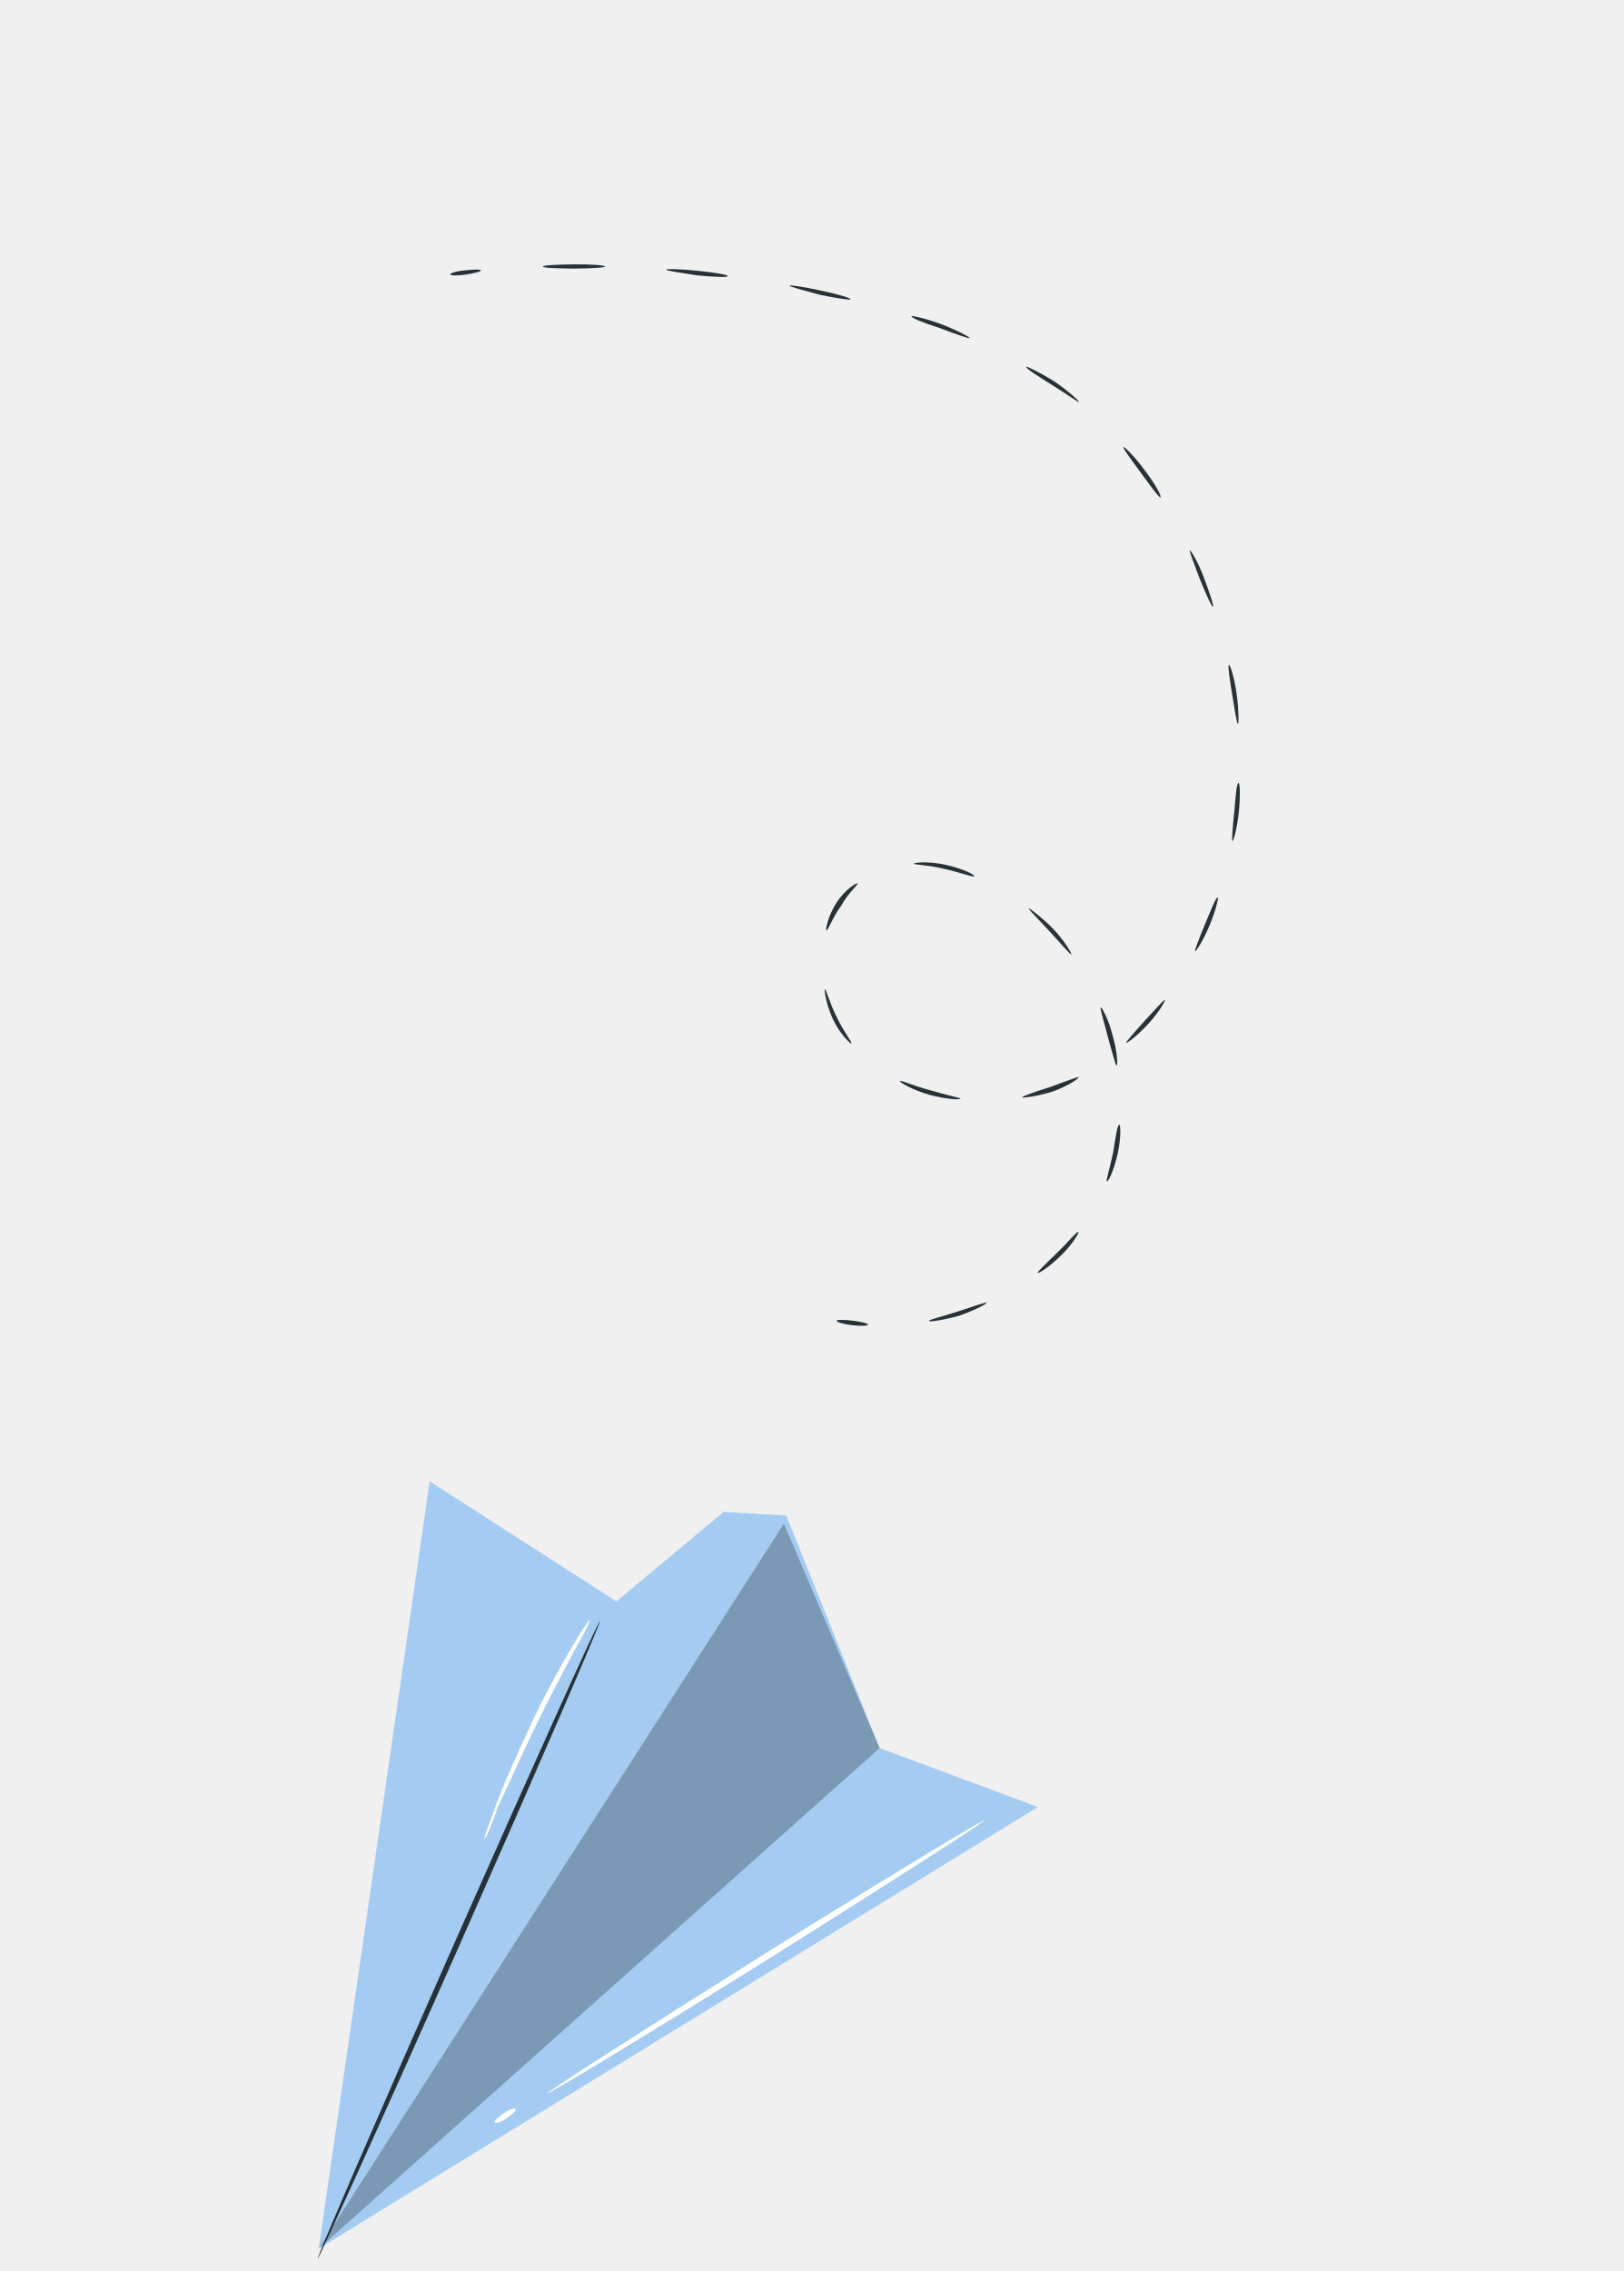
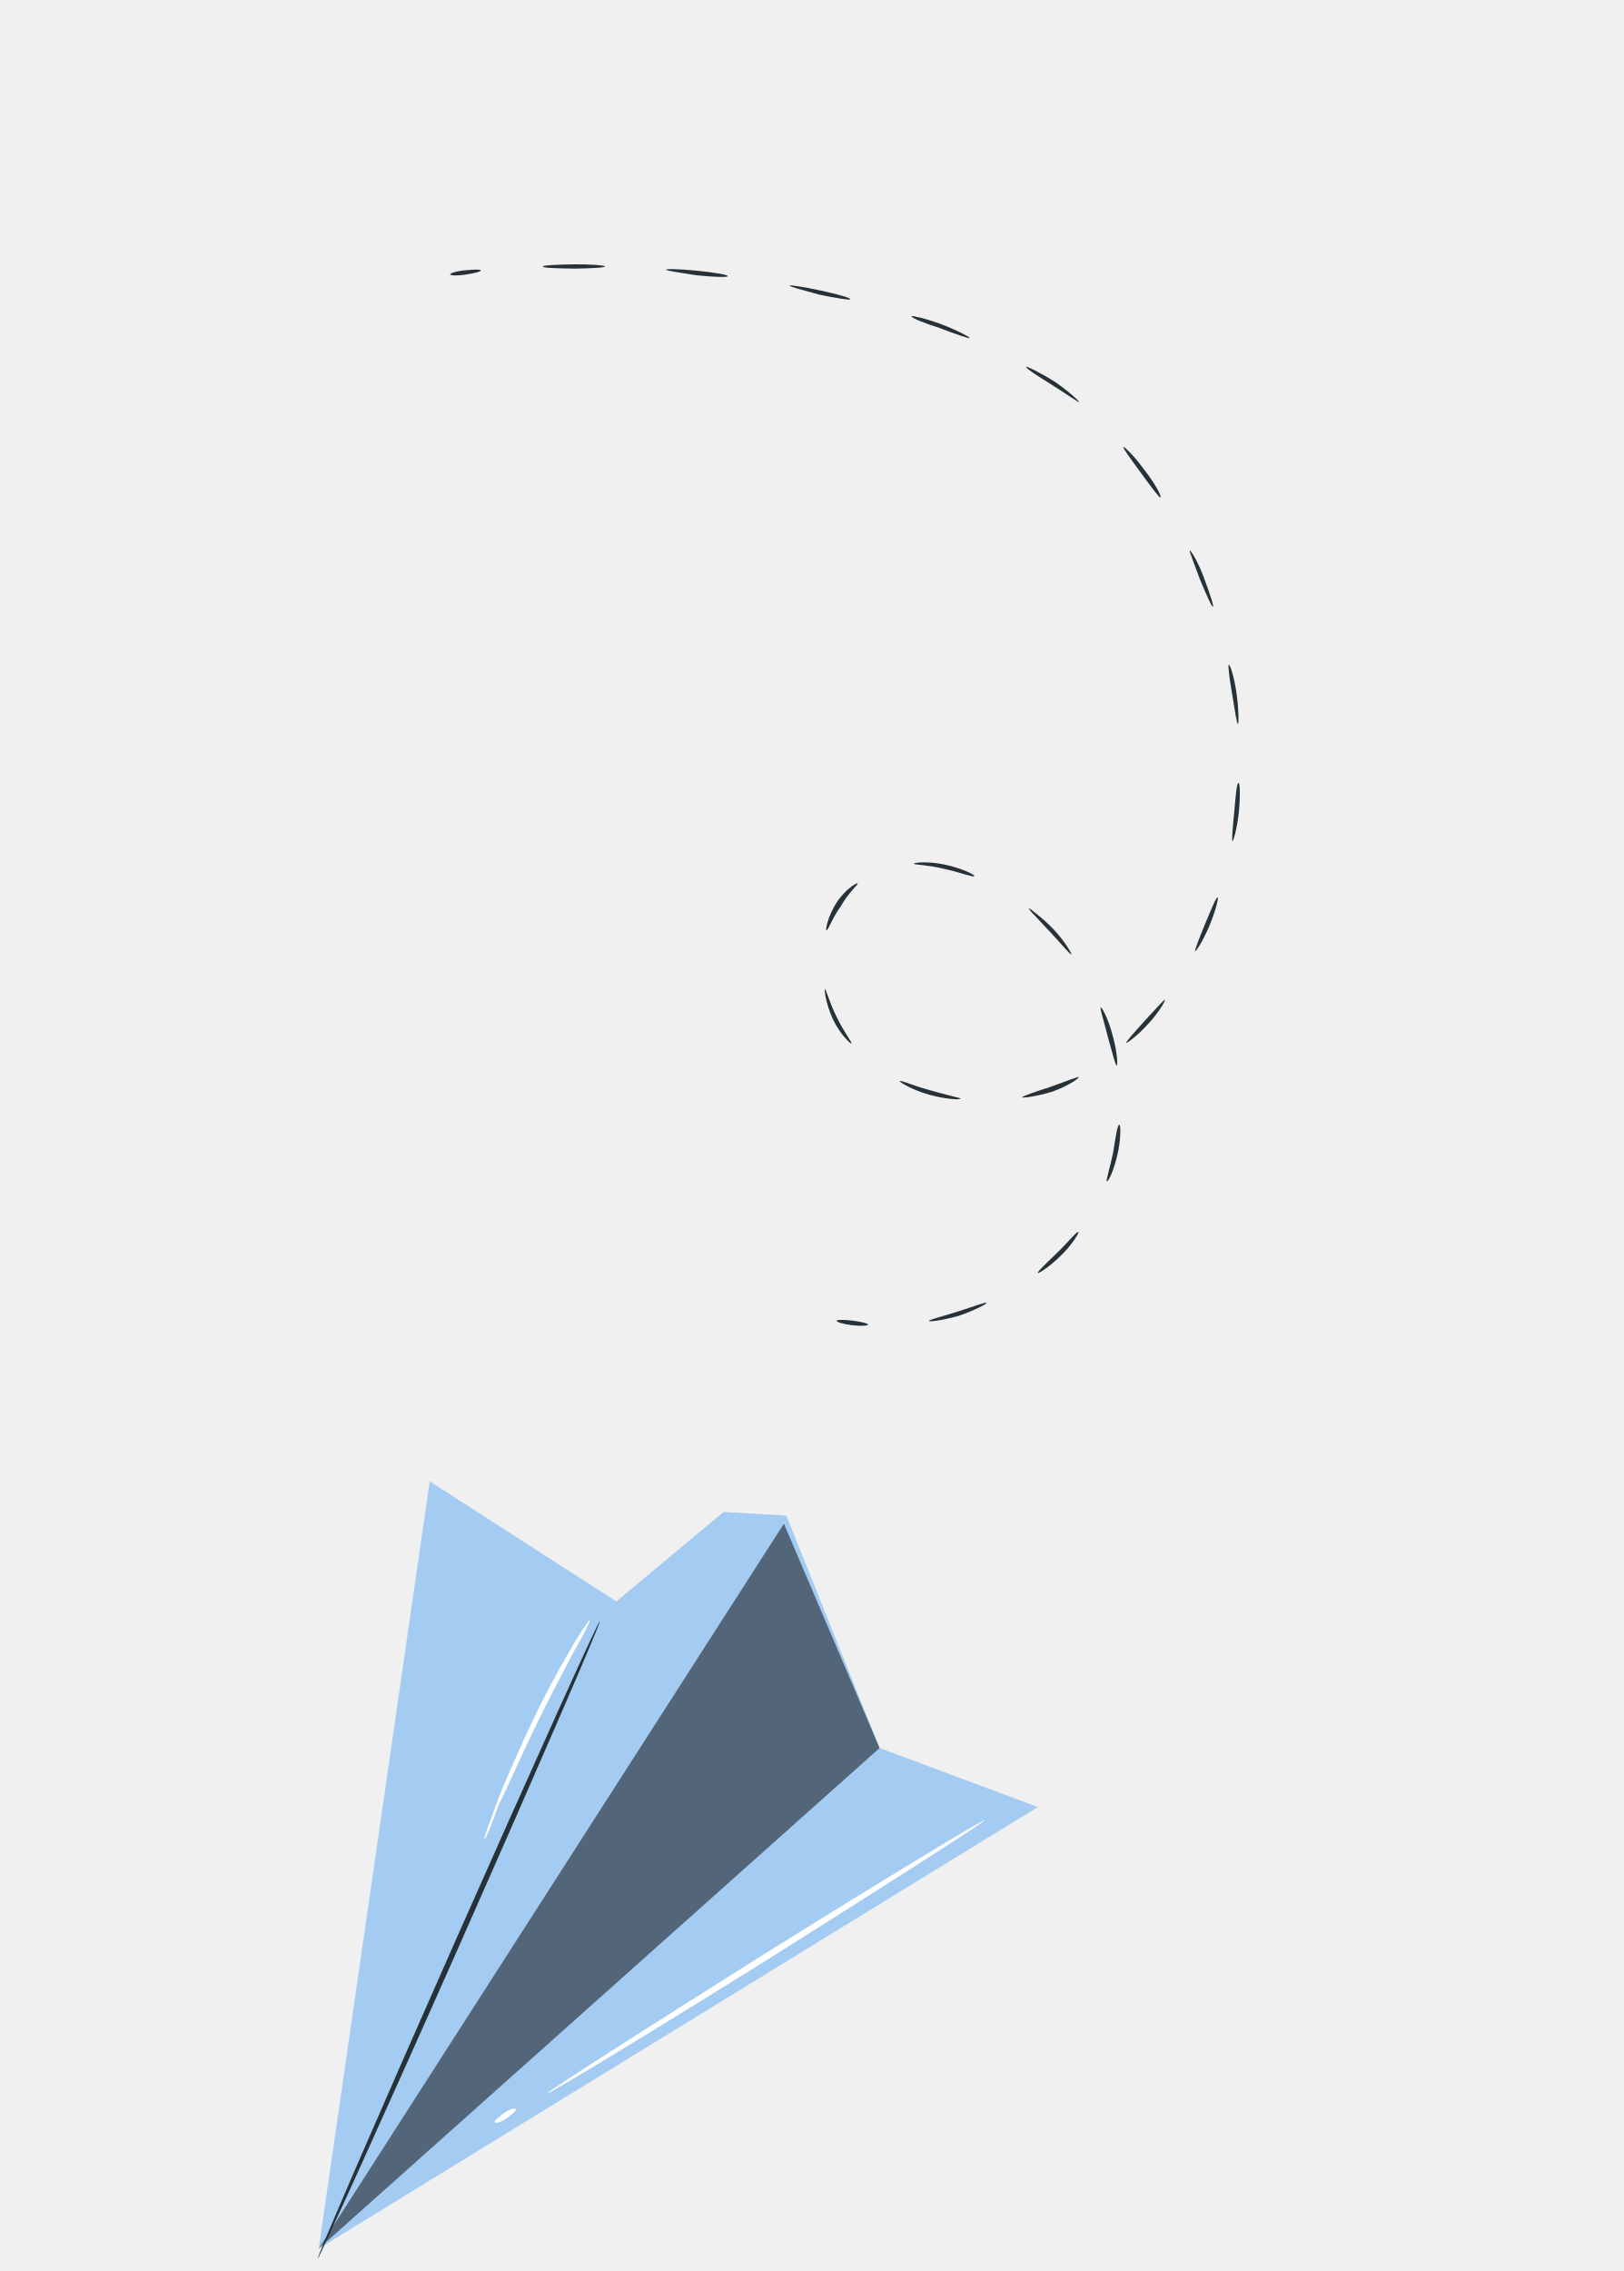
<svg xmlns="http://www.w3.org/2000/svg" width="193" height="270" viewBox="0 0 193 270" fill="none">
-   <path d="M123.406 214.837L37.901 267.336L51.096 176.118L73.291 190.398L86.039 179.756L93.495 180.189L104.589 207.824L123.406 214.837Z" fill="#59A6F5" fill-opacity="0.5" />
-   <g opacity="0.5">
-     <path opacity="0.5" d="M93.212 181.149L37.901 267.336L104.589 207.824L93.212 181.149Z" fill="black" />
-   </g>
-   <path d="M37.78 268.54C37.635 268.426 44.995 251.418 54.268 230.48C63.541 209.542 71.178 192.633 71.324 192.748C71.47 192.863 64.109 209.871 54.836 230.809C45.563 251.747 37.911 268.525 37.78 268.54Z" fill="#263238" />
-   <path d="M65.057 248.895C64.911 248.78 76.581 241.307 90.85 232.335C105.249 223.347 116.966 216.265 117.112 216.38C117.257 216.495 105.587 223.968 91.319 232.94C76.92 241.928 65.203 249.01 65.057 248.895Z" fill="white" />
-   <path d="M58.849 252.279C58.703 252.164 59.308 251.695 59.913 251.227C60.649 250.742 61.285 250.534 61.316 250.795C61.462 250.91 60.857 251.379 60.252 251.847C59.516 252.332 58.88 252.54 58.849 252.279Z" fill="white" />
-   <path d="M57.61 218.578C57.48 218.594 58.091 217.067 58.984 214.58C59.878 212.094 61.346 208.878 63.028 205.24C64.71 201.601 66.454 198.485 67.77 196.212C69.086 193.94 69.989 192.642 70.12 192.627C70.25 192.611 69.508 194.154 68.192 196.427C67.007 198.683 65.278 201.93 63.581 205.438C61.883 208.946 60.431 212.292 59.261 214.679C58.367 217.166 57.756 218.693 57.61 218.578Z" fill="white" />
-   <path d="M103.22 157.476C103.267 157.616 102.356 157.68 101.303 157.551C100.251 157.422 99.391 157.171 99.488 156.996C99.537 156.909 100.304 156.879 101.356 157.008C102.409 157.137 103.174 157.335 103.22 157.476Z" fill="#263238" />
-   <path d="M117.281 154.901C117.327 155.042 115.931 155.752 114.057 156.423C112.135 156.954 110.504 157.189 110.458 157.049C110.411 156.908 111.996 156.533 113.822 155.948C115.792 155.33 117.234 154.761 117.281 154.901Z" fill="#263238" />
-   <path d="M128.235 146.471C128.33 146.524 127.55 147.921 126.197 149.227C124.794 150.62 123.445 151.47 123.398 151.33C123.352 151.189 124.415 150.18 125.769 148.874C127.123 147.568 128.044 146.365 128.235 146.471Z" fill="#263238" />
-   <path d="M133.099 133.725C133.243 133.691 133.323 135.339 132.874 137.264C132.424 139.189 131.788 140.552 131.598 140.446C131.502 140.393 131.948 138.923 132.348 137.086C132.654 135.195 132.859 133.706 133.099 133.725Z" fill="#263238" />
-   <path d="M130.884 119.778C131.028 119.743 131.828 121.221 132.29 123.082C132.846 124.996 132.926 126.644 132.782 126.678C132.638 126.712 132.27 125.132 131.713 123.218C131.252 121.357 130.74 119.812 130.884 119.778Z" fill="#263238" />
-   <path d="M122.325 108.015C122.373 107.928 122.706 108.228 123.229 108.634C123.752 109.041 124.512 109.694 125.224 110.435C126.647 111.916 127.447 113.393 127.399 113.481C127.255 113.515 126.213 112.246 124.885 110.818C124.173 110.077 123.557 109.39 123.083 108.896C122.513 108.349 122.325 108.015 122.325 108.015Z" fill="#263238" />
-   <path d="M108.674 102.687C108.628 102.547 110.354 102.365 112.362 102.799C114.37 103.232 115.944 103.996 115.846 104.17C115.749 104.345 114.222 103.722 112.214 103.288C110.35 102.821 108.721 102.828 108.674 102.687Z" fill="#263238" />
-   <path d="M98.252 110.613C98.156 110.559 98.411 108.984 99.432 107.378C100.502 105.684 101.947 104.887 101.993 105.028C102.04 105.168 100.881 106.125 99.955 107.784C98.936 109.162 98.491 110.632 98.252 110.613Z" fill="#263238" />
-   <path d="M101.238 124.075C101.189 124.162 99.859 122.962 99.014 121.116C98.169 119.27 97.994 117.569 98.089 117.622C98.233 117.588 98.602 119.168 99.495 120.926C100.293 122.631 101.335 123.9 101.238 124.075Z" fill="#263238" />
-   <path d="M114.206 130.625C114.252 130.765 112.528 130.719 110.474 130.145C108.419 129.571 106.943 128.633 106.992 128.546C107.089 128.371 108.567 129.082 110.527 129.602C112.676 130.23 114.254 130.538 114.206 130.625Z" fill="#263238" />
-   <path d="M128.266 128.051C128.313 128.191 127.059 129.095 125.184 129.766C123.214 130.385 121.632 130.532 121.537 130.479C121.49 130.339 123.028 129.823 124.854 129.238C126.729 128.567 128.171 127.998 128.266 128.051Z" fill="#263238" />
-   <path d="M138.509 118.88C138.605 118.933 137.825 120.33 136.566 121.689C135.259 123.136 134.005 124.039 133.91 123.986C133.815 123.933 134.832 122.782 136.139 121.336C137.397 119.977 138.414 118.827 138.509 118.88Z" fill="#263238" />
-   <path d="M144.805 106.704C144.9 106.757 144.55 108.28 143.815 110.045C143.079 111.811 142.204 113.155 142.109 113.102C142.014 113.048 142.554 111.632 143.289 109.867C144.025 108.101 144.614 106.598 144.805 106.704Z" fill="#263238" />
-   <path d="M147.281 93.084C147.425 93.05 147.505 94.698 147.295 96.642C147.085 98.586 146.64 100.056 146.545 100.002C146.45 99.949 146.56 98.408 146.77 96.463C146.931 94.607 147.042 93.065 147.281 93.084Z" fill="#263238" />
-   <path d="M146.121 79.038C146.265 79.004 146.777 80.55 147.046 82.532C147.315 84.514 147.299 86.109 147.204 86.056C147.06 86.09 146.836 84.476 146.519 82.581C146.201 80.686 145.977 79.072 146.121 79.038Z" fill="#263238" />
-   <path d="M141.46 65.442C141.604 65.408 142.453 66.798 143.153 68.678C143.854 70.558 144.366 72.104 144.222 72.138C144.078 72.172 143.422 70.66 142.673 68.868C141.972 66.988 141.411 65.53 141.46 65.442Z" fill="#263238" />
-   <path d="M133.576 53.141C133.72 53.107 134.86 54.201 136.137 55.944C137.367 57.547 138.167 59.024 137.974 59.146C137.83 59.18 136.837 57.824 135.702 56.274C134.425 54.531 133.432 53.175 133.576 53.141Z" fill="#263238" />
-   <path d="M122.026 43.603C122.075 43.515 123.648 44.279 125.41 45.377C127.124 46.562 128.358 47.709 128.31 47.797C128.261 47.884 126.834 46.858 125.167 45.814C123.405 44.716 121.929 43.777 122.026 43.603Z" fill="#263238" />
-   <path d="M108.382 37.591C108.431 37.504 110.104 37.865 111.966 38.561C113.923 39.309 115.352 40.107 115.304 40.195C115.255 40.282 113.679 39.746 111.722 38.997C109.812 38.389 108.285 37.766 108.382 37.591Z" fill="#263238" />
-   <path d="M93.901 33.976C93.855 33.836 95.577 34.109 97.585 34.543C99.593 34.976 101.217 35.425 101.12 35.6C101.071 35.687 99.444 35.466 97.436 35.033C95.477 34.512 93.853 34.063 93.901 33.976Z" fill="#263238" />
-   <path d="M79.212 32.077C79.166 31.936 80.89 31.982 82.9 32.188C84.91 32.394 86.632 32.667 86.535 32.842C86.581 32.983 84.857 32.937 82.847 32.731C80.886 32.438 79.164 32.164 79.212 32.077Z" fill="#263238" />
-   <path d="M64.557 31.685C64.511 31.544 66.188 31.45 68.2 31.428C70.213 31.405 71.888 31.539 71.935 31.679C71.981 31.82 70.304 31.914 68.291 31.936C66.184 31.905 64.46 31.859 64.557 31.685Z" fill="#263238" />
-   <path d="M53.53 32.631C53.483 32.49 54.252 32.232 55.307 32.134C56.362 32.036 57.129 32.005 57.175 32.146C57.222 32.286 56.358 32.491 55.398 32.643C54.439 32.794 53.577 32.771 53.53 32.631Z" fill="#263238" />
+   <path d="M123.406 214.837l-85.505 52.499 13.195-91.218 22.196 14.28 12.747-10.642 7.456.433 11.094 27.635 18.817 7.013z" fill="#59A6F5" fill-opacity=".5" />
+   <path opacity=".5" d="M93.212 181.149l-55.31 86.187 66.687-59.512-11.377-26.675z" fill="#000" />
+   <path d="M37.78 268.54c-.145-.114 7.215-17.122 16.488-38.06 9.273-20.938 16.91-37.847 17.056-37.732.146.115-7.215 17.123-16.488 38.061S37.911 268.525 37.78 268.54z" fill="#263238" />
+   <path d="M65.057 248.895c-.146-.115 11.524-7.588 25.793-16.56 14.399-8.988 26.116-16.07 26.262-15.955.145.115-11.525 7.588-25.793 16.56-14.4 8.988-26.116 16.07-26.262 15.955zM58.849 252.279c-.146-.115.46-.584 1.064-1.052.736-.485 1.372-.693 1.403-.432.146.115-.459.584-1.064 1.052-.736.485-1.372.693-1.403.432zM57.61 218.578c-.13.016.48-1.511 1.374-3.998.894-2.486 2.362-5.702 4.044-9.34 1.682-3.639 3.426-6.755 4.742-9.028 1.316-2.272 2.22-3.57 2.35-3.585.13-.016-.612 1.527-1.928 3.8-1.185 2.256-2.914 5.503-4.611 9.011-1.698 3.508-3.15 6.854-4.32 9.241-.894 2.487-1.505 4.014-1.651 3.899z" fill="#fff" />
+   <path d="M103.22 157.476c.047.14-.864.204-1.917.075-1.052-.129-1.912-.38-1.815-.555.049-.087.816-.117 1.868.012 1.053.129 1.818.327 1.864.468zM117.281 154.901c.046.141-1.35.851-3.224 1.522-1.922.531-3.553.766-3.599.626-.047-.141 1.538-.516 3.364-1.101 1.97-.618 3.412-1.187 3.459-1.047zM128.235 146.471c.095.053-.685 1.45-2.038 2.756-1.403 1.393-2.752 2.243-2.799 2.103-.046-.141 1.017-1.15 2.371-2.456s2.275-2.509 2.466-2.403zM133.099 133.725c.144-.034.224 1.614-.225 3.539-.45 1.925-1.086 3.288-1.276 3.182-.096-.053.35-1.523.75-3.36.306-1.891.511-3.38.751-3.361zM130.884 119.778c.144-.035.944 1.443 1.406 3.304.556 1.914.636 3.562.492 3.596-.144.034-.512-1.546-1.069-3.46-.461-1.861-.973-3.406-.829-3.44zM122.325 108.015c.048-.087.381.213.904.619.523.407 1.283 1.06 1.995 1.801 1.423 1.481 2.223 2.958 2.175 3.046-.144.034-1.186-1.235-2.514-2.663-.712-.741-1.328-1.428-1.802-1.922-.57-.547-.758-.881-.758-.881zM108.674 102.687c-.046-.14 1.68-.322 3.688.112 2.008.433 3.582 1.197 3.484 1.371-.097.175-1.624-.448-3.632-.882-1.864-.467-3.493-.46-3.54-.601zM98.252 110.613c-.096-.054.159-1.629 1.18-3.235 1.07-1.694 2.515-2.491 2.561-2.35.047.14-1.112 1.097-2.038 2.756-1.019 1.378-1.464 2.848-1.703 2.829zM101.238 124.075c-.049.087-1.379-1.113-2.224-2.959-.845-1.846-1.02-3.547-.925-3.494.144-.034.513 1.546 1.406 3.304.798 1.705 1.84 2.974 1.743 3.149zM114.206 130.625c.046.14-1.678.094-3.732-.48-2.055-.574-3.531-1.512-3.482-1.599.097-.175 1.575.536 3.535 1.056 2.149.628 3.727.936 3.679 1.023zM128.266 128.051c.047.14-1.207 1.044-3.082 1.715-1.97.619-3.552.766-3.647.713-.047-.14 1.491-.656 3.317-1.241 1.875-.671 3.317-1.24 3.412-1.187zM138.509 118.88c.096.053-.684 1.45-1.943 2.809-1.307 1.447-2.561 2.35-2.656 2.297-.095-.053.922-1.204 2.229-2.65 1.258-1.359 2.275-2.509 2.37-2.456zM144.805 106.704c.095.053-.255 1.576-.99 3.341-.736 1.766-1.611 3.11-1.706 3.057-.095-.054.445-1.47 1.18-3.235.736-1.766 1.325-3.269 1.516-3.163zM147.281 93.084c.144-.034.224 1.614.014 3.558-.21 1.944-.655 3.414-.75 3.36-.095-.053.015-1.594.225-3.538.161-1.857.272-3.399.511-3.38zM146.121 79.038c.144-.034.656 1.512.925 3.494.269 1.982.253 3.577.158 3.524-.144.034-.368-1.58-.685-3.475-.318-1.895-.542-3.509-.398-3.543zM141.46 65.442c.144-.034.993 1.356 1.693 3.236.701 1.88 1.213 3.426 1.069 3.46-.144.034-.8-1.478-1.549-3.27-.701-1.88-1.262-3.338-1.213-3.425zM133.576 53.141c.144-.034 1.284 1.06 2.561 2.803 1.23 1.603 2.03 3.08 1.837 3.202-.144.034-1.137-1.322-2.272-2.872-1.277-1.743-2.27-3.099-2.126-3.133zM122.026 43.603c.049-.088 1.622.676 3.384 1.774 1.714 1.185 2.948 2.332 2.9 2.42-.049.087-1.476-.939-3.143-1.983-1.762-1.098-3.238-2.037-3.141-2.211zM108.382 37.591c.049-.087 1.722.274 3.584.97 1.957.748 3.386 1.546 3.338 1.634-.049.087-1.625-.449-3.582-1.198-1.91-.608-3.437-1.231-3.34-1.406zM93.901 33.976c-.046-.14 1.676.133 3.684.567 2.008.433 3.632.882 3.535 1.057-.049.087-1.676-.134-3.684-.567-1.959-.521-3.583-.97-3.535-1.057zM79.212 32.077c-.046-.14 1.678-.095 3.688.11 2.01.207 3.732.48 3.635.655.046.14-1.678.095-3.688-.111-1.961-.293-3.683-.567-3.635-.654zM64.557 31.685c-.046-.14 1.631-.235 3.643-.257 2.013-.023 3.688.11 3.735.251.046.14-1.631.235-3.644.258-2.107-.032-3.831-.078-3.734-.252zM53.53 32.63c-.047-.14.722-.398 1.777-.496 1.055-.098 1.822-.129 1.868.012.047.14-.817.345-1.777.497-.96.151-1.821.128-1.868-.012z" fill="#263238" />
</svg>
